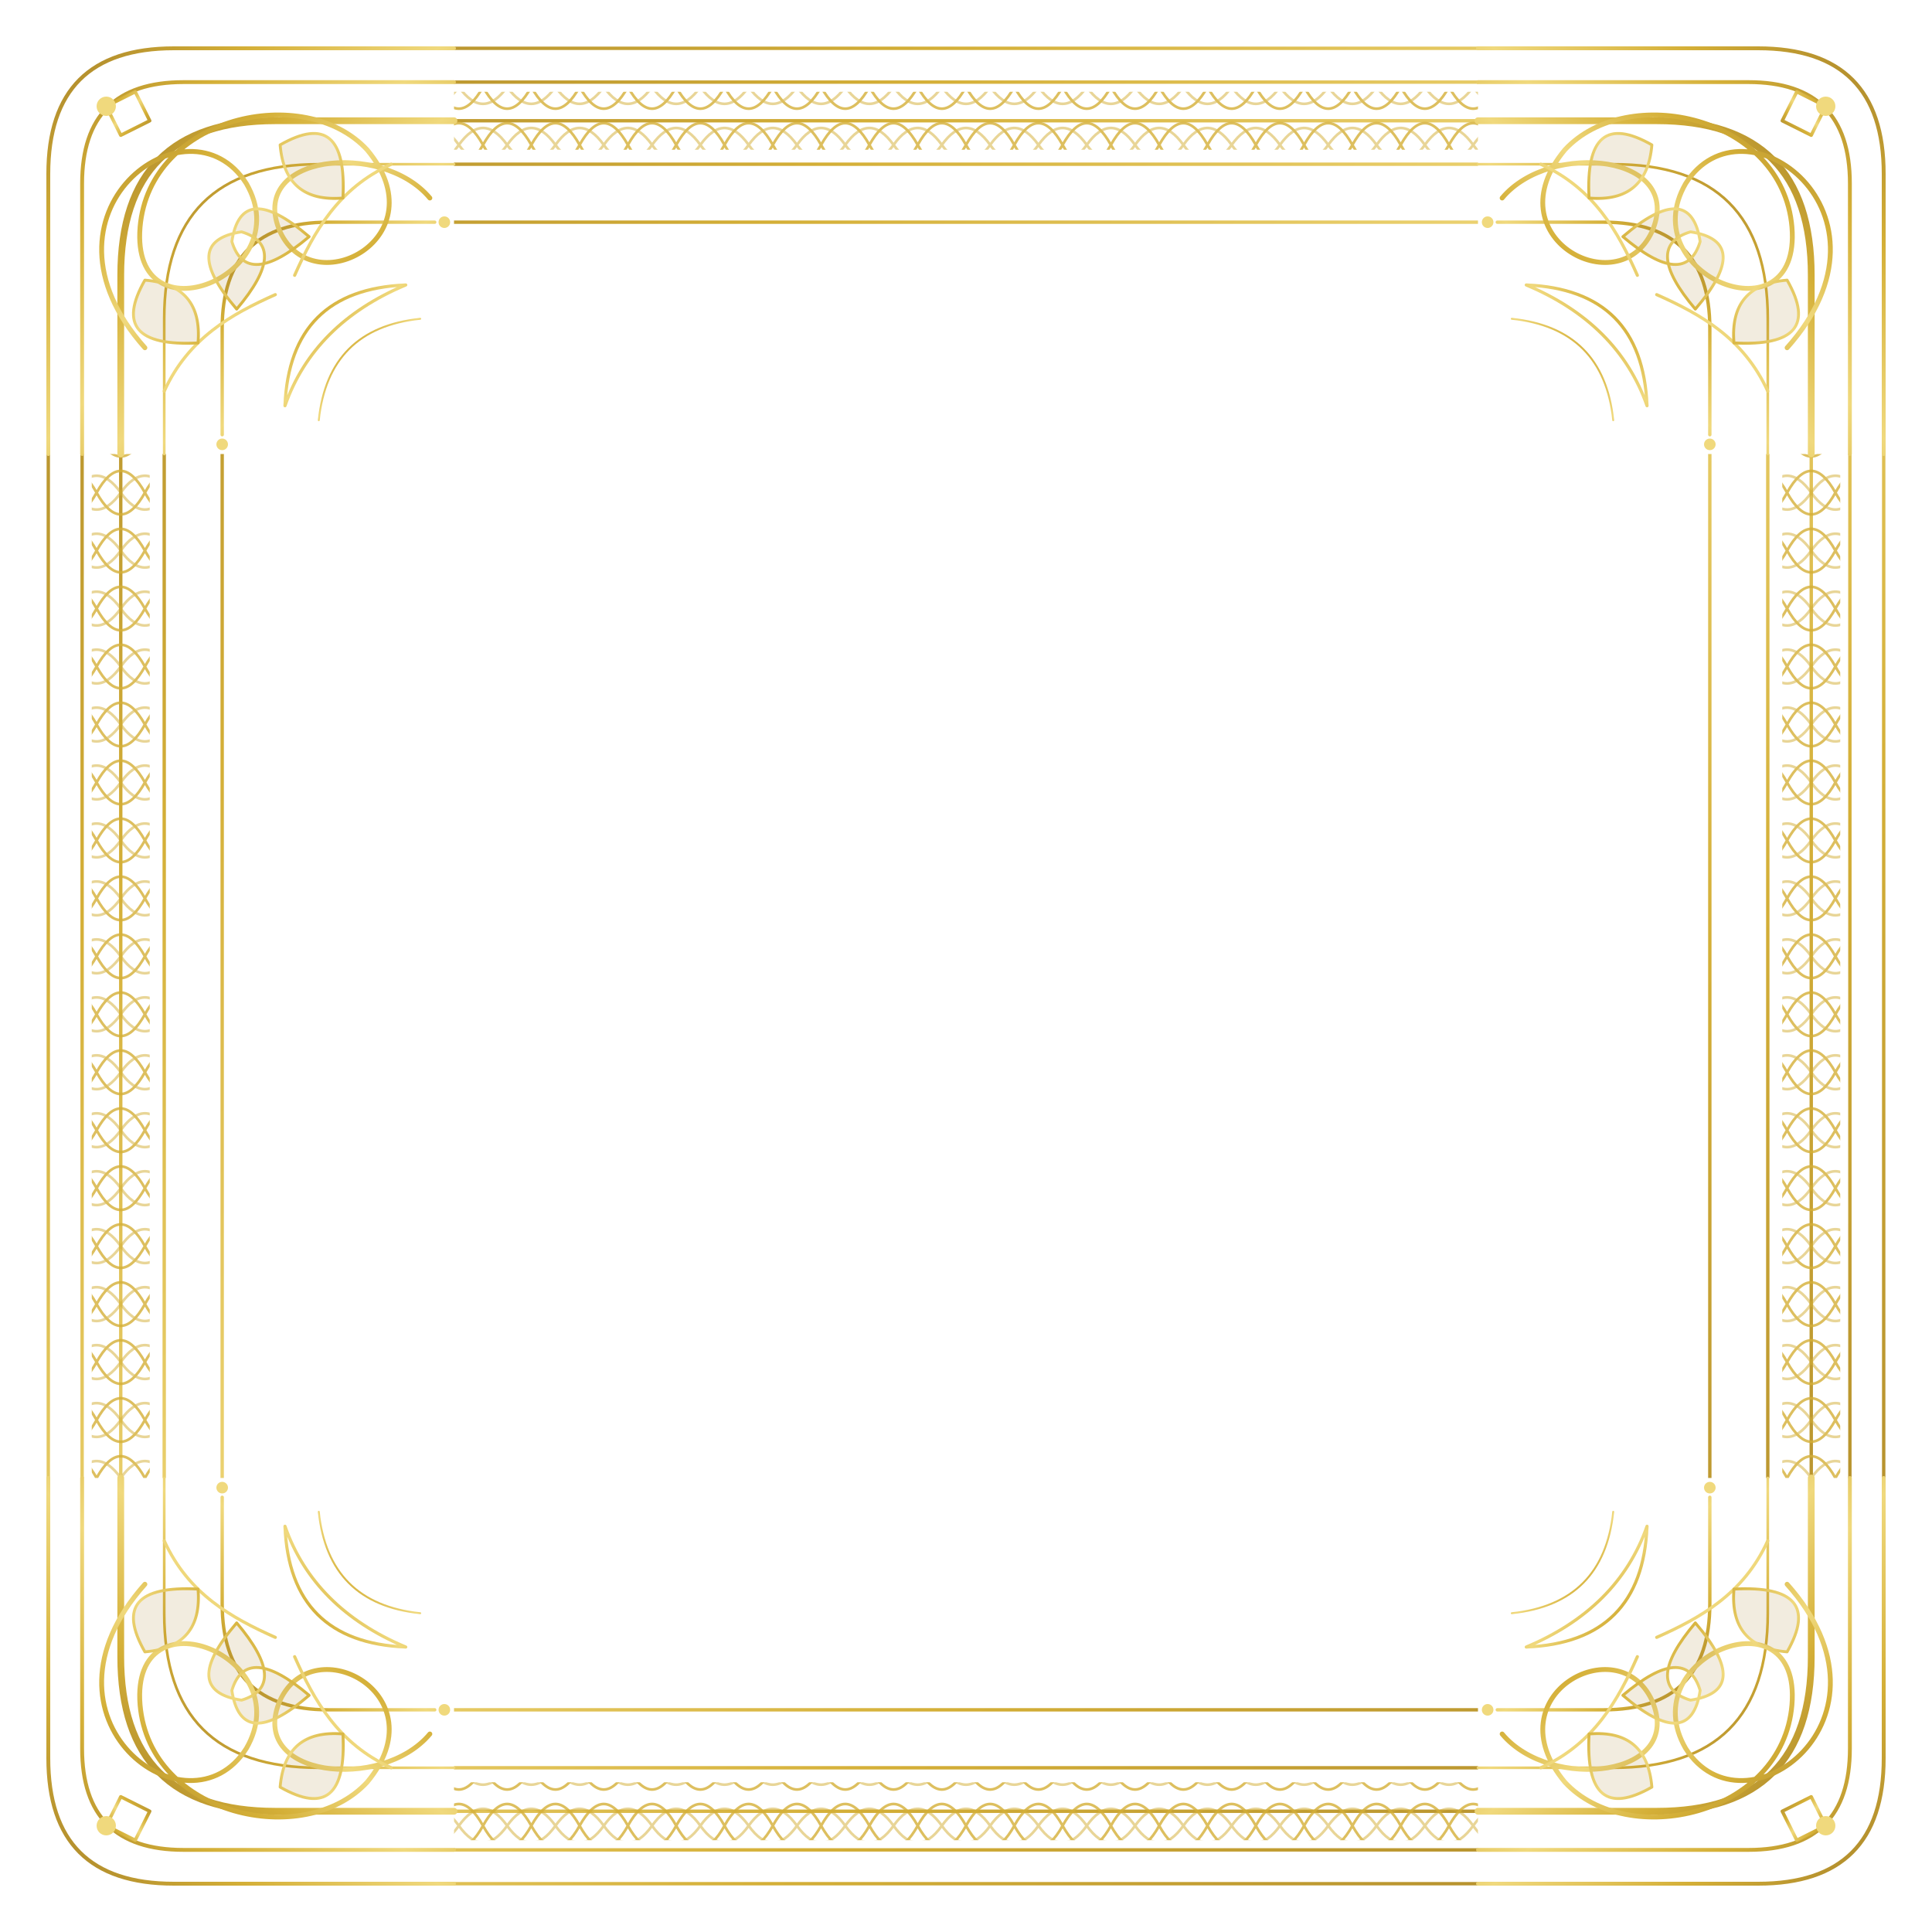
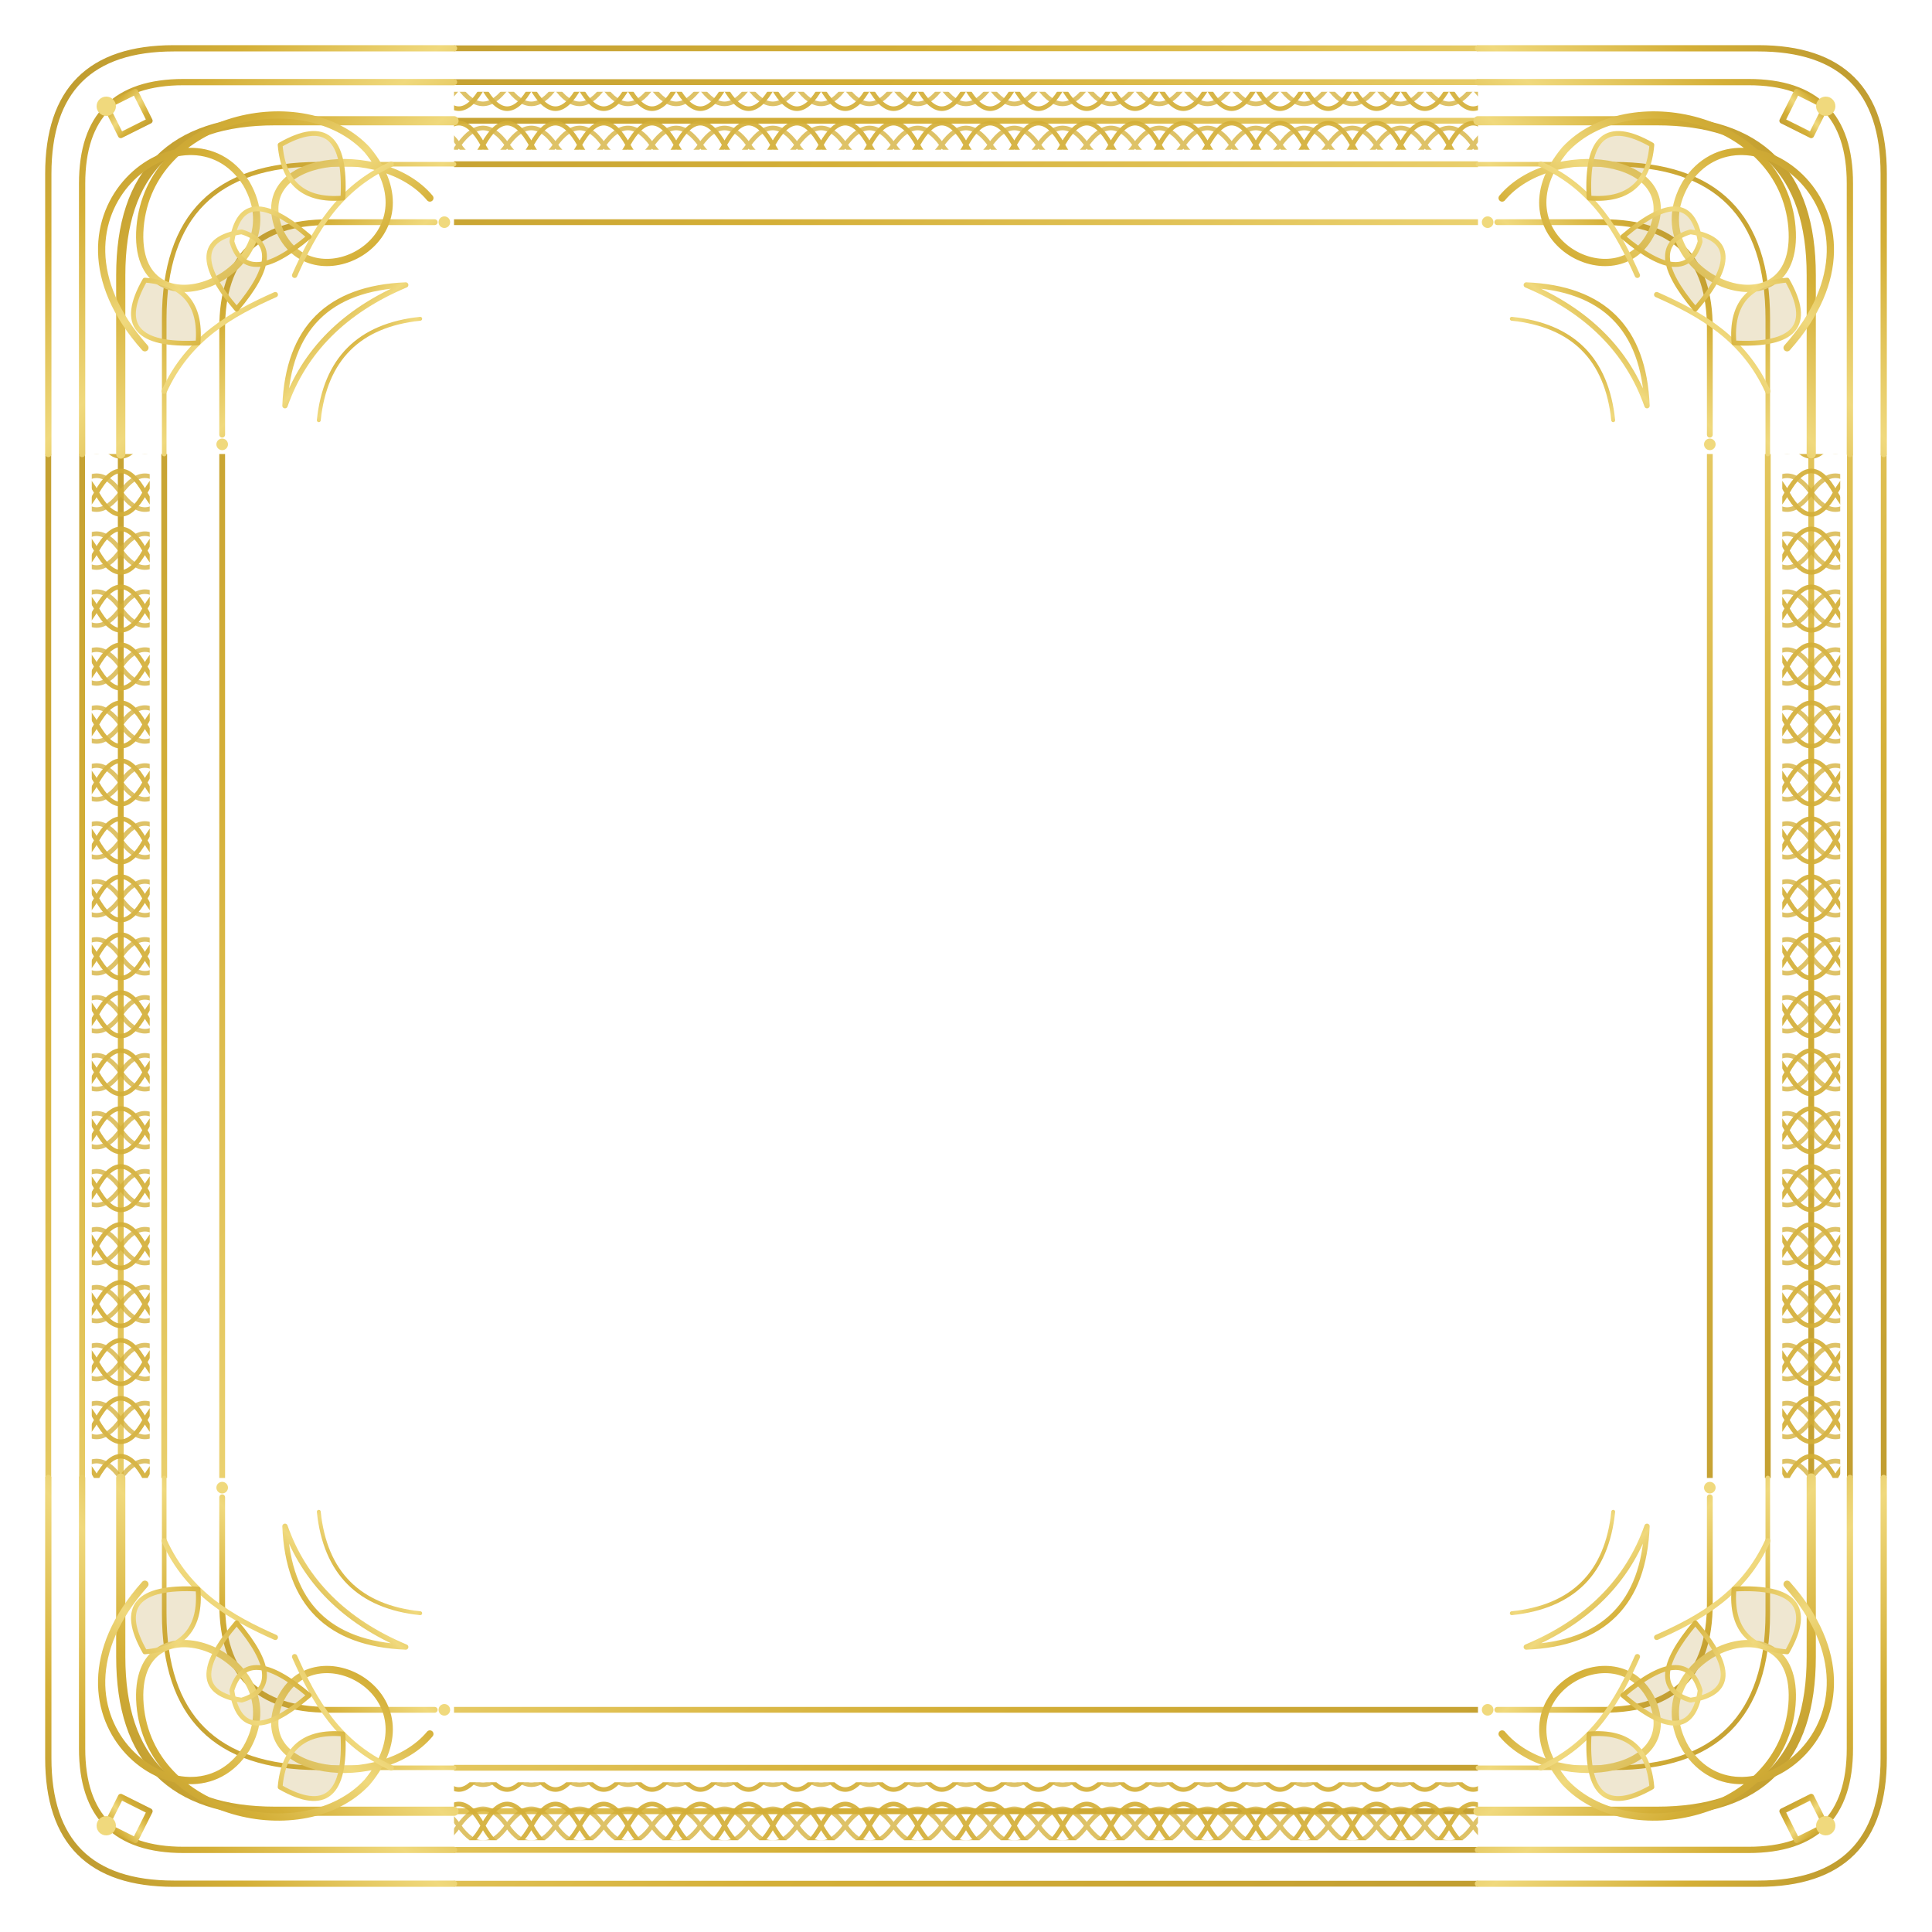
<svg xmlns="http://www.w3.org/2000/svg" width="400" height="400" viewBox="0 0 400 400" role="presentation" focusable="false">
  <defs>
    <linearGradient id="foil" x1="0" y1="0" x2="1" y2="1">
-       <stop stop-color="#a8842a" />
+       <stop stop-color="#b8952e" />
      <stop offset=".24" stop-color="#d4af37" />
      <stop offset=".48" stop-color="#f0d97d" />
      <stop offset=".7" stop-color="#d4af37" />
-       <stop offset="1" stop-color="#a8842a" />
+       <stop offset="1" stop-color="#b8952e" />
    </linearGradient>
    <pattern id="lace" width="20" height="12" patternUnits="userSpaceOnUse">
-       <g fill="none" stroke="#d4af37" stroke-width=".55">
+       <g fill="none" stroke="#d4af37" stroke-width="0.95">
        <path d="M-10 6Q-5-3 0 6T10 6T20 6T30 6M-10 6Q-5 15 0 6T10 6T20 6T30 6" />
-         <path d="M-5 6Q0-1 5 6T15 6T25 6M-5 6Q0 13 5 6T15 6T25 6" opacity=".65" />
+         <path d="M-5 6Q0-1 5 6T15 6T25 6M-5 6Q0 13 5 6T15 6T25 6" opacity=".82" />
      </g>
    </pattern>
    <g id="corner" fill="none" stroke="url(#foil)" stroke-linecap="round" stroke-linejoin="round">
-       <path d="M10 94V36Q10 10 36 10H94M17 94V38Q17 17 38 17H94" stroke-width=".8" />
-       <path d="M25 94V57Q25 25 57 25H94" stroke-width="1.4" />
-       <path d="M34 94V66Q34 34 66 34H94" stroke-width=".55" />
-       <path d="M46 90V68Q46 46 68 46H90" stroke-width=".7" />
-       <path d="M30 72C5 44 39 19 51 38C62 57 27 71 29 47C31 24 63 17 76 31C91 49 65 63 58 48C51 32 79 29 89 41" stroke-width="1" />
-       <path d="M34 81C39 70 48 65 57 61M61 57C65 48 70 39 81 34" stroke-width=".65" />
-       <path d="M41 71Q22 72 30 58Q42 59 41 71ZM49 64Q37 50 50 48Q60 51 49 64ZM64 49Q50 37 48 50Q51 60 64 49ZM71 41Q72 22 58 30Q59 42 71 41Z" fill="#a8842a" fill-opacity=".15" stroke-width=".6" />
-       <path d="m22 22 6-3 3 6-6 3Zm35-35" stroke-width=".7" />
+       <path d="M10 94V36Q10 10 36 10H94M17 94V38Q17 17 38 17H94" stroke-width="1.3" />
+       <path d="M25 94V57Q25 25 57 25H94" stroke-width="1.9" />
+       <path d="M34 94V66Q34 34 66 34H94" stroke-width="0.95" />
+       <path d="M46 90V68Q46 46 68 46H90" stroke-width="1.2" />
+       <path d="M30 72C5 44 39 19 51 38C62 57 27 71 29 47C31 24 63 17 76 31C91 49 65 63 58 48C51 32 79 29 89 41" stroke-width="1.5" />
+       <path d="M34 81C39 70 48 65 57 61M61 57C65 48 70 39 81 34" stroke-width="1.1" />
+       <path d="M41 71Q22 72 30 58Q42 59 41 71ZM49 64Q37 50 50 48Q60 51 49 64ZM64 49Q50 37 48 50Q51 60 64 49ZM71 41Q72 22 58 30Q59 42 71 41Z" fill="#b8952e" fill-opacity=".22" stroke-width="1" />
+       <path d="m22 22 6-3 3 6-6 3Zm35-35" stroke-width="1.2" />
      <circle cx="22" cy="22" r="2" fill="#f0d97d" stroke="none" />
-       <path d="M59 84Q60 60 84 59Q65 67 59 84Z" stroke-width=".65" />
-       <path d="M66 87Q68 68 87 66" stroke-width=".4" />
+       <path d="M59 84Q60 60 84 59Q65 67 59 84Z" stroke-width="1.1" />
+       <path d="M66 87Q68 68 87 66" stroke-width="0.8" />
      <circle cx="92" cy="46" r="1.2" fill="#f0d97d" stroke="none" />
      <circle cx="46" cy="92" r="1.2" fill="#f0d97d" stroke="none" />
    </g>
  </defs>
  <g fill="none" stroke="url(#foil)">
-     <path d="M94 10H306M94 17H306M94 25H306M94 34H306M94 46H306M94 390H306M94 383H306M94 375H306M94 366H306M94 354H306M10 94V306M17 94V306M25 94V306M34 94V306M46 94V306M390 94V306M383 94V306M375 94V306M366 94V306M354 94V306" stroke-width=".7" />
+     <path d="M94 10H306M94 17H306M94 25H306M94 34H306M94 46H306M94 390H306M94 383H306M94 375H306M94 366H306M94 354H306M10 94V306M17 94V306M25 94V306M34 94V306M46 94V306M390 94V306M383 94V306M375 94V306M366 94V306M354 94V306" stroke-width="1.2" />
  </g>
-   <g fill="url(#lace)" opacity=".8">
+   <g fill="url(#lace)" opacity=".92">
    <path d="M94 19H306V31H94ZM94 369H306V381H94Z" />
    <path d="M19 94H31V306H19ZM369 94H381V306H369Z" />
  </g>
  <use href="#corner" />
  <use href="#corner" transform="translate(400 0) scale(-1 1)" />
  <use href="#corner" transform="translate(0 400) scale(1 -1)" />
  <use href="#corner" transform="translate(400 400) scale(-1 -1)" />
</svg>
